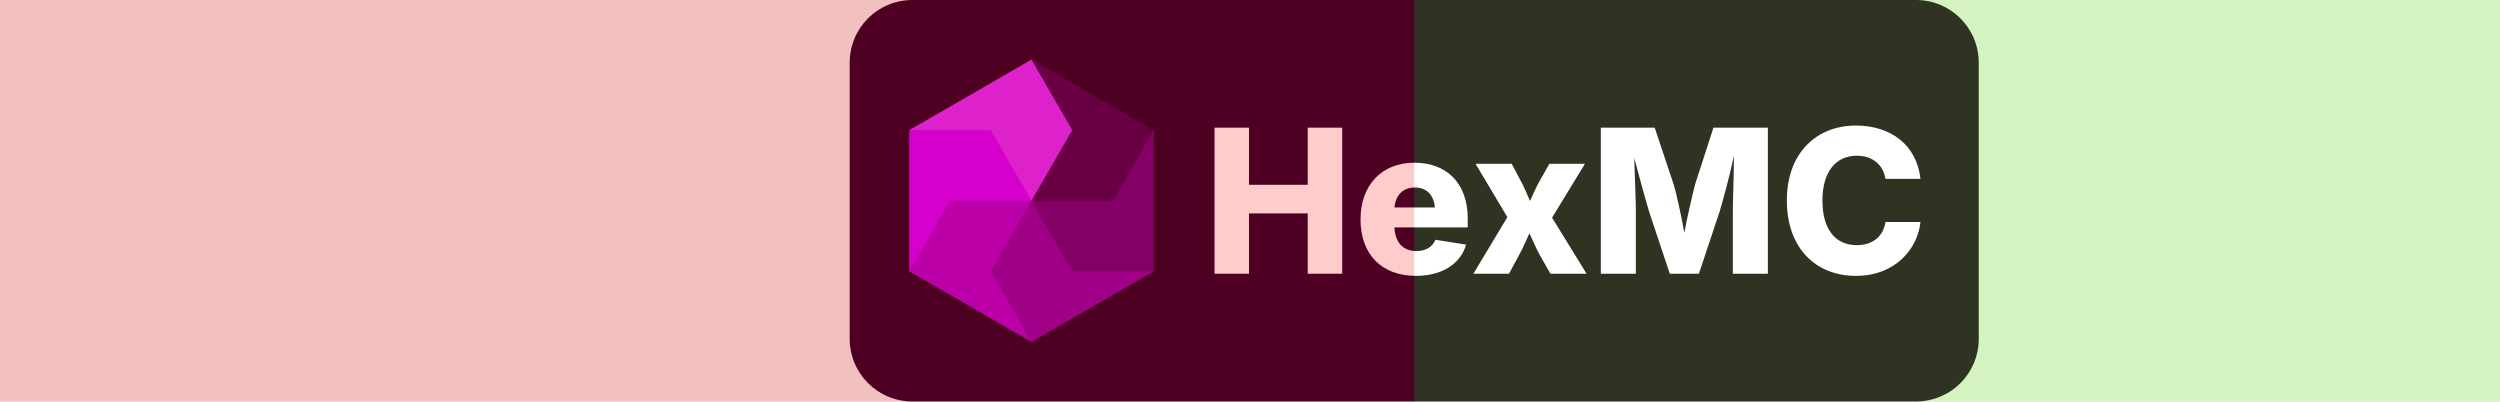
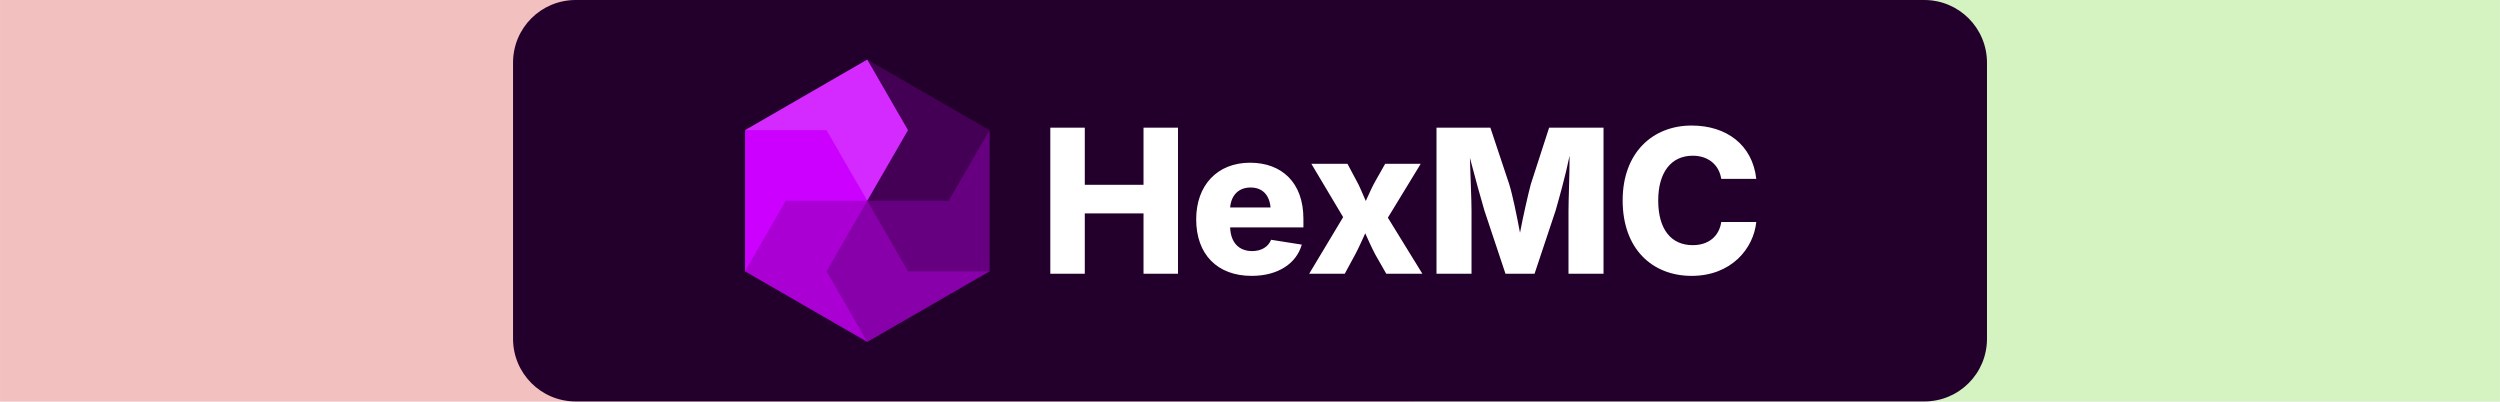
<svg xmlns="http://www.w3.org/2000/svg" width="274" height="44" viewBox="0 0 72.496 11.642" version="1.1" id="svg5">
  <defs id="defs2" />
  <g id="layer1">
-     <path id="rect10890" style="fill:#22002b;stroke-width:1.753" d="M 26.458,0 H 55.562 c 0.252,0 0.492,0.051 0.709,0.143 0.218,0.092 0.414,0.225 0.578,0.389 0.164,0.164 0.297,0.36 0.389,0.578 0.092,0.218 0.143,0.457 0.143,0.709 v 8.004 c 0,1.008 -0.811,1.819 -1.819,1.819 H 26.458 c -0.504,0 -0.959,-0.203 -1.287,-0.532 -0.329,-0.329 -0.532,-0.784 -0.532,-1.287 V 1.819 C 24.639,0.811 25.451,0 26.458,0 Z" />
-     <g id="g10868" transform="matrix(0.6187501,0,0,0.6187501,74.08353,1.728059)">
+     <rect style="opacity:0.2;fill:#ff0000;stroke-width:3.5" id="rect240" width="41.01" height="11.642" x="0" y="0" />
+     <rect style="opacity:0.2;fill:#66ff00;stroke-width:3.5" id="rect348" width="31.485" height="11.642" x="41.01" y="0" />
+     <path id="rect10890" style="fill:#22002b;stroke-width:1.753" d="m 16.696,0 h 39.105 c 0.252,0 0.492,0.051 0.709,0.143 0.218,0.092 0.414,0.225 0.578,0.389 0.164,0.164 0.297,0.36 0.389,0.578 0.092,0.218 0.143,0.457 0.143,0.709 v 8.004 c 0,1.008 -0.811,1.819 -1.819,1.819 H 16.696 c -0.504,0 -0.959,-0.203 -1.287,-0.532 -0.329,-0.329 -0.532,-0.784 -0.532,-1.287 V 1.819 C 14.876,0.811 15.688,0 16.696,0 Z" />
+     <g id="g10868" transform="matrix(0.6187501,0,0,0.6187501,69.32103,1.728059)">
      <path style="opacity:1;fill:#440055;stroke-width:13.229" id="path896" d="m 16.933,5.057 -4.379,-2.528 -1e-6,-5.057 4.379,-2.528 4.379,2.528 0,5.057 z" transform="matrix(1.308115,0,0,1.308115,-93.53935,6.614583)" />
      <path style="opacity:1;fill:#d42aff;stroke-width:13.229" d="M -77.117,3.307 -71.389,0 l 1.909,3.307 -1.909,3.307 z" id="path1274" />
      <path style="opacity:1;fill:#cc00ff;stroke-width:13.229" d="m -77.117,9.922 -1e-6,-6.615 3.819,2e-7 1.909,3.307 z" id="path1164" />
      <path style="opacity:1;fill:#aa00d4;stroke-width:13.229" d="m -77.117,9.922 5.728,3.307 -1e-6,-6.615 h -3.819 z" id="path1330" />
      <path style="opacity:1;fill:#8800aa;stroke-width:13.229" d="m -71.389,13.229 -1.909,-3.307 1.909,-3.307 5.728,3.307 z" id="path1332" />
      <path style="opacity:1;fill:#660080;stroke-width:13.229" d="m -71.389,6.615 3.819,6e-7 1.909,-3.307 1e-6,6.615 h -3.819 z" id="path1388" />
    </g>
-     <rect style="opacity:0.2;fill:#66ff00;stroke-width:3.5" id="rect348" width="31.485" height="11.642" x="41.01" y="0" />
-     <text xml:space="preserve" style="font-weight:bold;font-size:5.821px;font-family:Inter;-inkscape-font-specification:'Inter Bold';fill:#22002b;fill-opacity:1;stroke-width:2.274" x="34.89" y="7.936" id="text10948">
-       <tspan id="tspan10946" style="font-style:normal;font-variant:normal;font-weight:800;font-stretch:normal;font-size:5.821px;font-family:inter;-inkscape-font-specification:'inter Ultra-Bold';fill:#ffffff;stroke-width:2.274" x="34.89" y="7.936">HexMC</tspan>
+     <text xml:space="preserve" style="font-weight:bold;font-size:5.821px;font-family:Inter;-inkscape-font-specification:'Inter Bold';fill:#22002b;fill-opacity:1;stroke-width:2.274" x="30.127" y="7.936" id="text10948">
+       <tspan id="tspan10946" style="font-style:normal;font-variant:normal;font-weight:800;font-stretch:normal;font-size:5.821px;font-family:inter;-inkscape-font-specification:'inter Ultra-Bold';fill:#ffffff;stroke-width:2.274" x="30.127" y="7.936">HexMC</tspan>
    </text>
-     <rect style="opacity:0.2;fill:#ff0000;stroke-width:3.5" id="rect240" width="41.01" height="11.642" x="0" y="0" />
  </g>
</svg>
